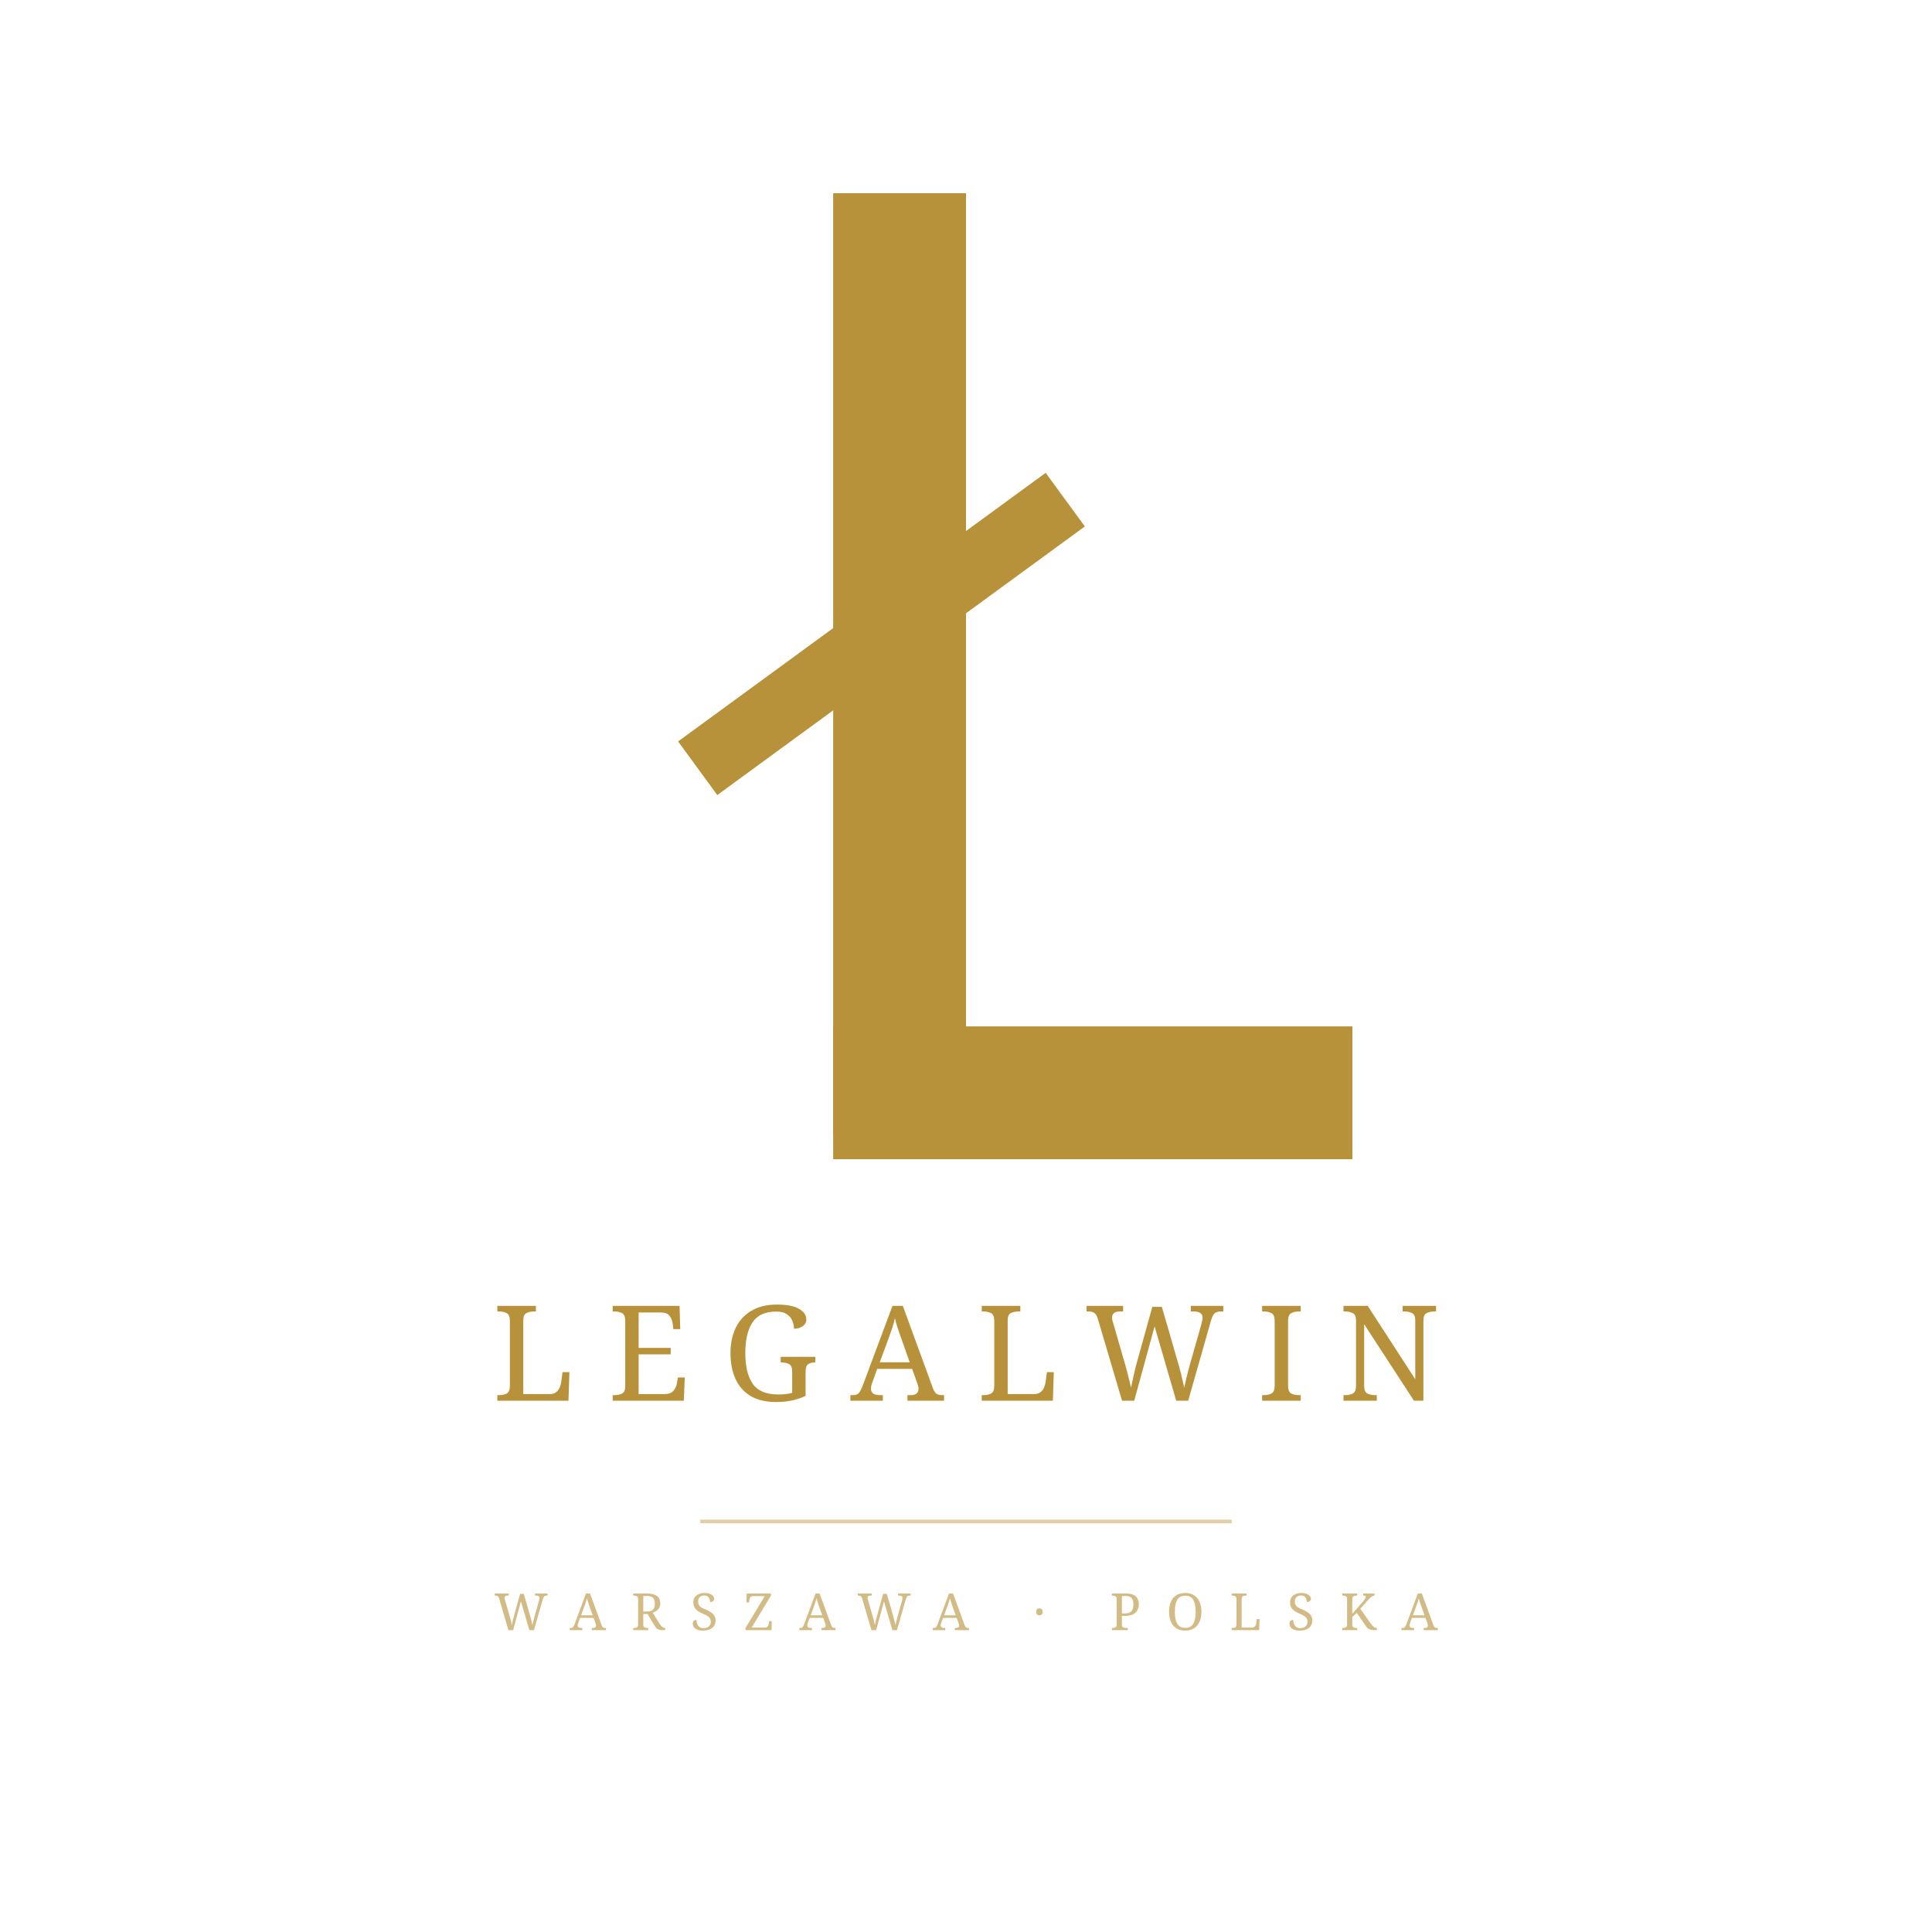
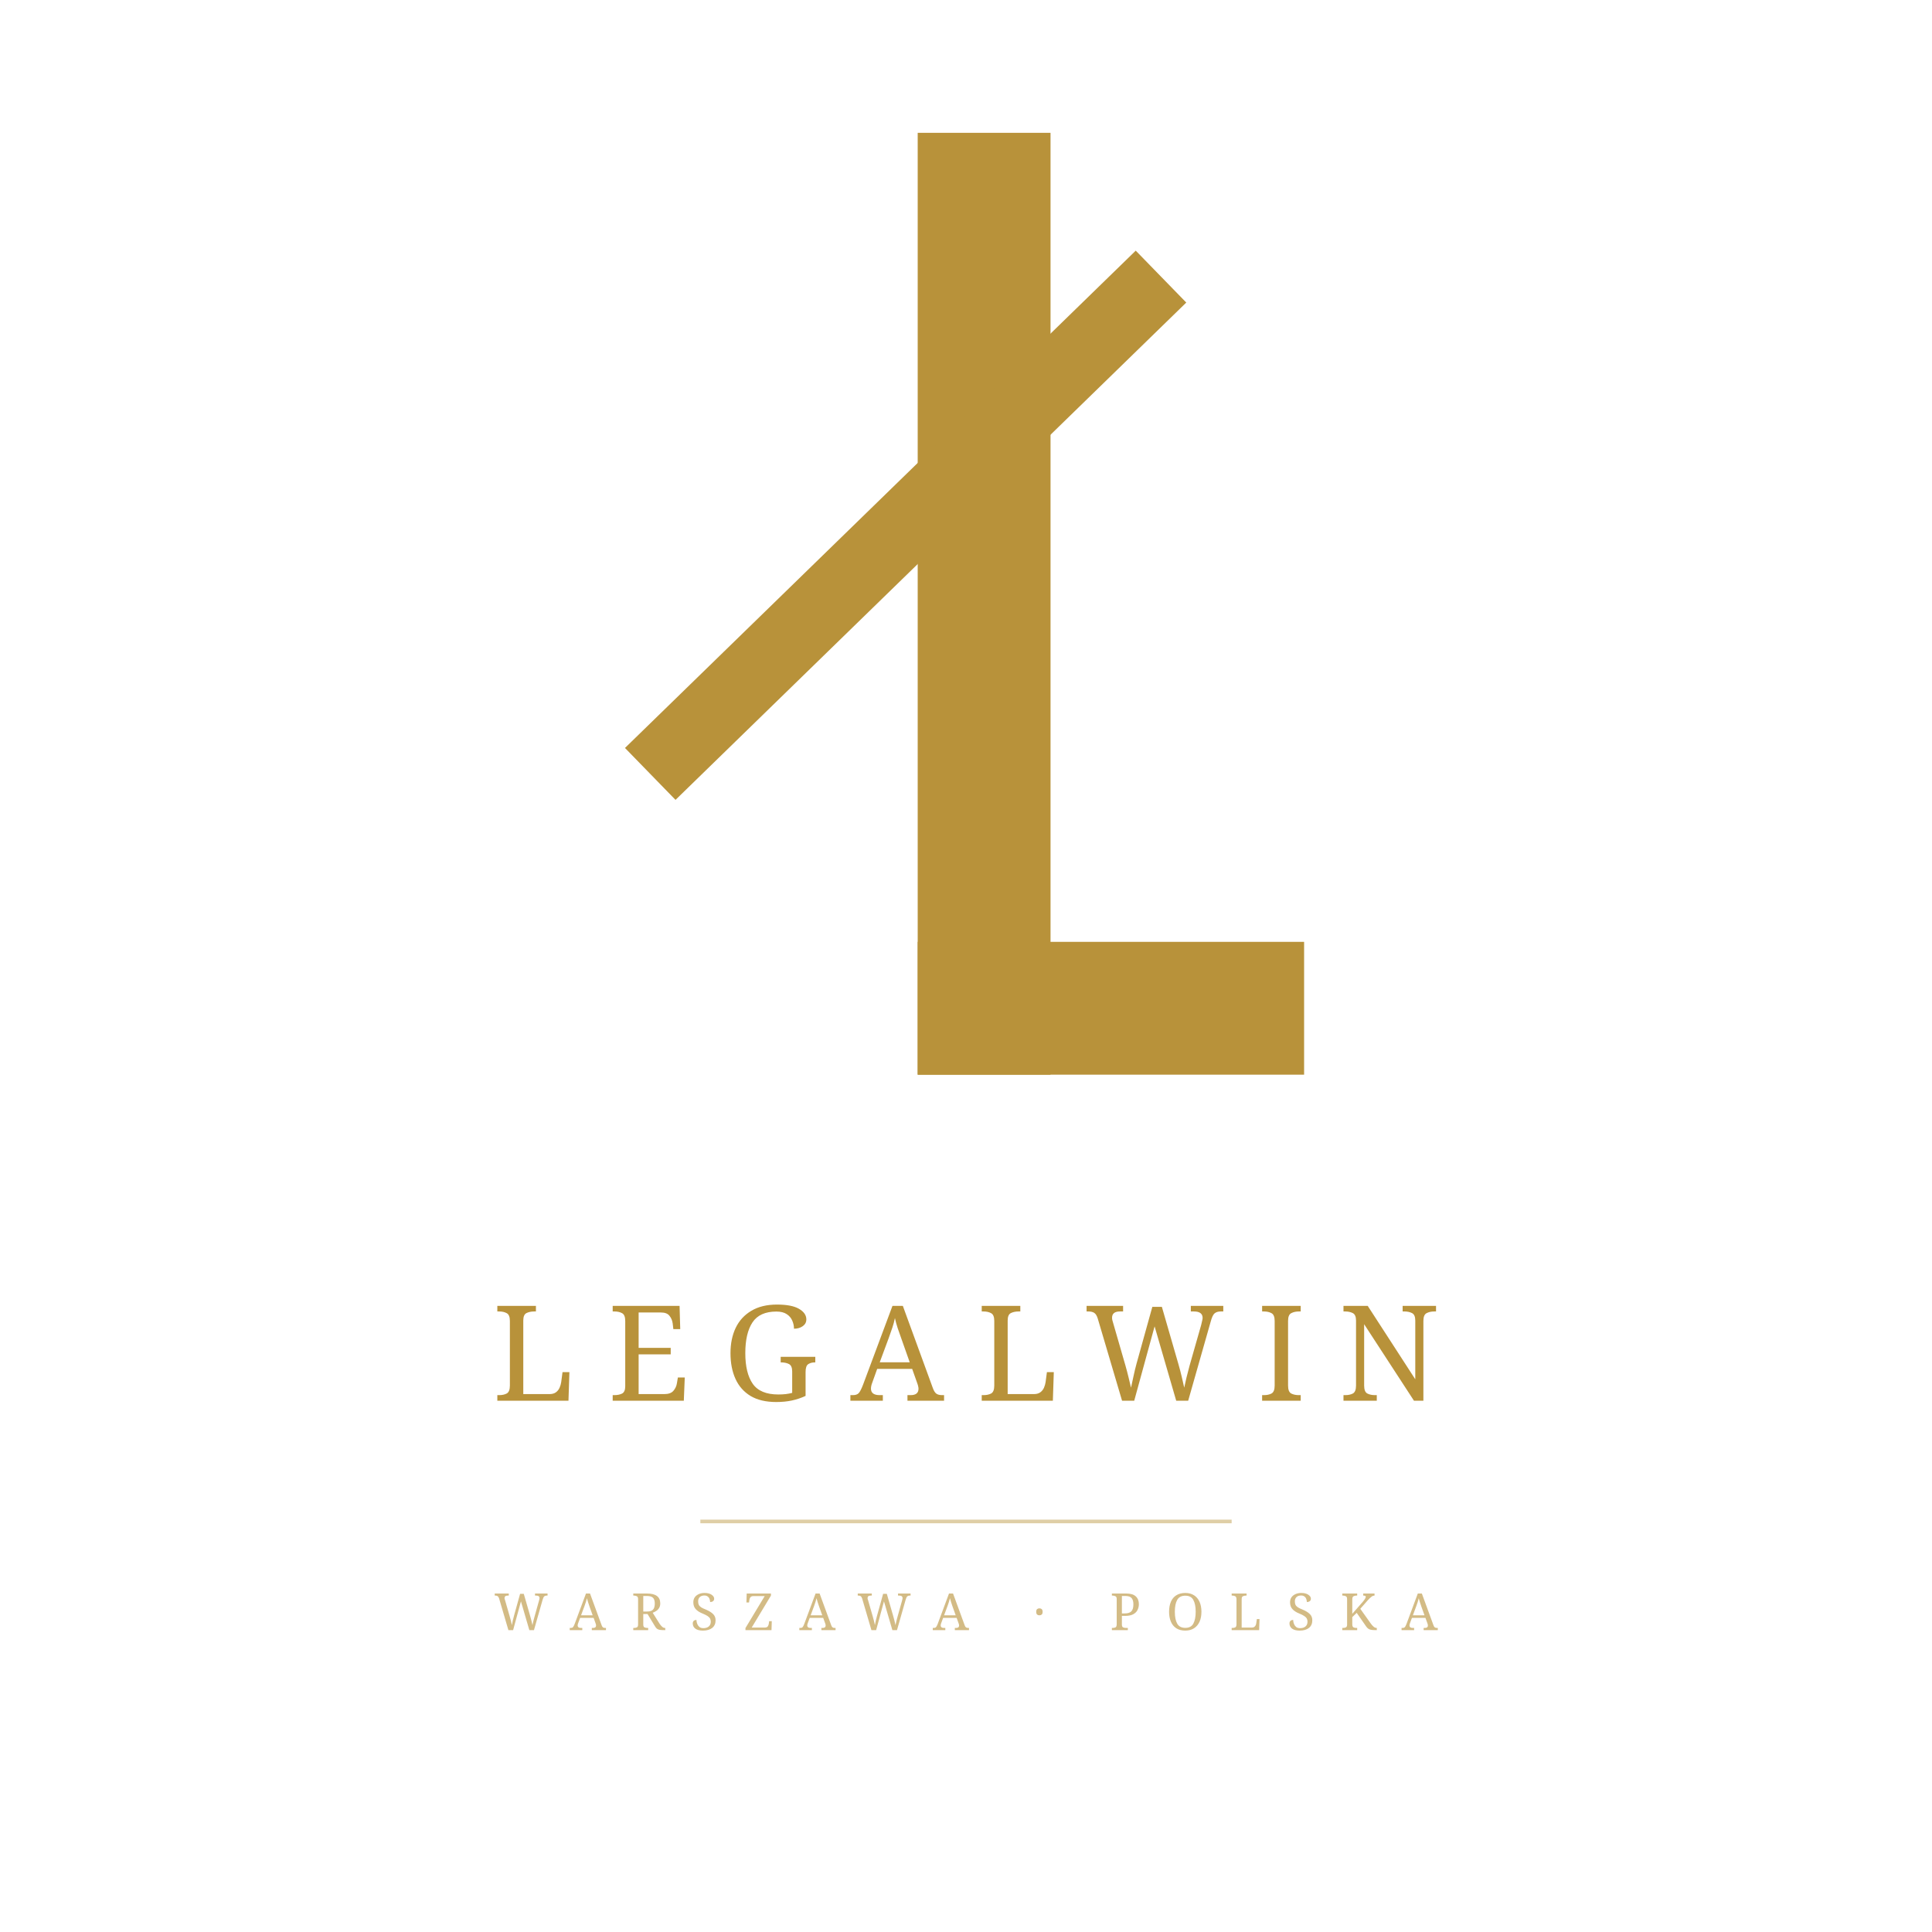
<svg xmlns="http://www.w3.org/2000/svg" viewBox="0 0 320 320" width="800" height="800">
-   <rect x="138" y="32" width="22" height="156" fill="#B8923A" />
-   <rect x="138" y="170" width="86" height="22" fill="#B8923A" />
-   <line x1="120" y1="124" x2="172" y2="86" stroke="#B8923A" stroke-width="11" stroke-linecap="square" />
+   <rect x="152" y="22" width="22" height="156" fill="#B8923A" />
+   <rect x="152" y="156" width="64" height="22" fill="#B8923A" />
+   <line x1="112" y1="124" x2="188" y2="50" stroke="#B8923A" stroke-width="12" stroke-linecap="square" />
  <text x="160" y="232" text-anchor="middle" font-family="'Fraunces','Cormorant Garamond','Playfair Display',Georgia,serif" font-size="22" font-weight="500" fill="#B8923A" letter-spacing="5.4">LEGALWIN</text>
  <line x1="116" y1="252" x2="204" y2="252" stroke="#B8923A" stroke-width="0.6" opacity="0.45" />
  <text x="160" y="270" text-anchor="middle" font-family="'Fraunces','Cormorant Garamond',Georgia,serif" font-size="8.5" font-weight="500" fill="#B8923A" letter-spacing="4.2" opacity="0.62">WARSZAWA · POLSKA</text>
</svg>
